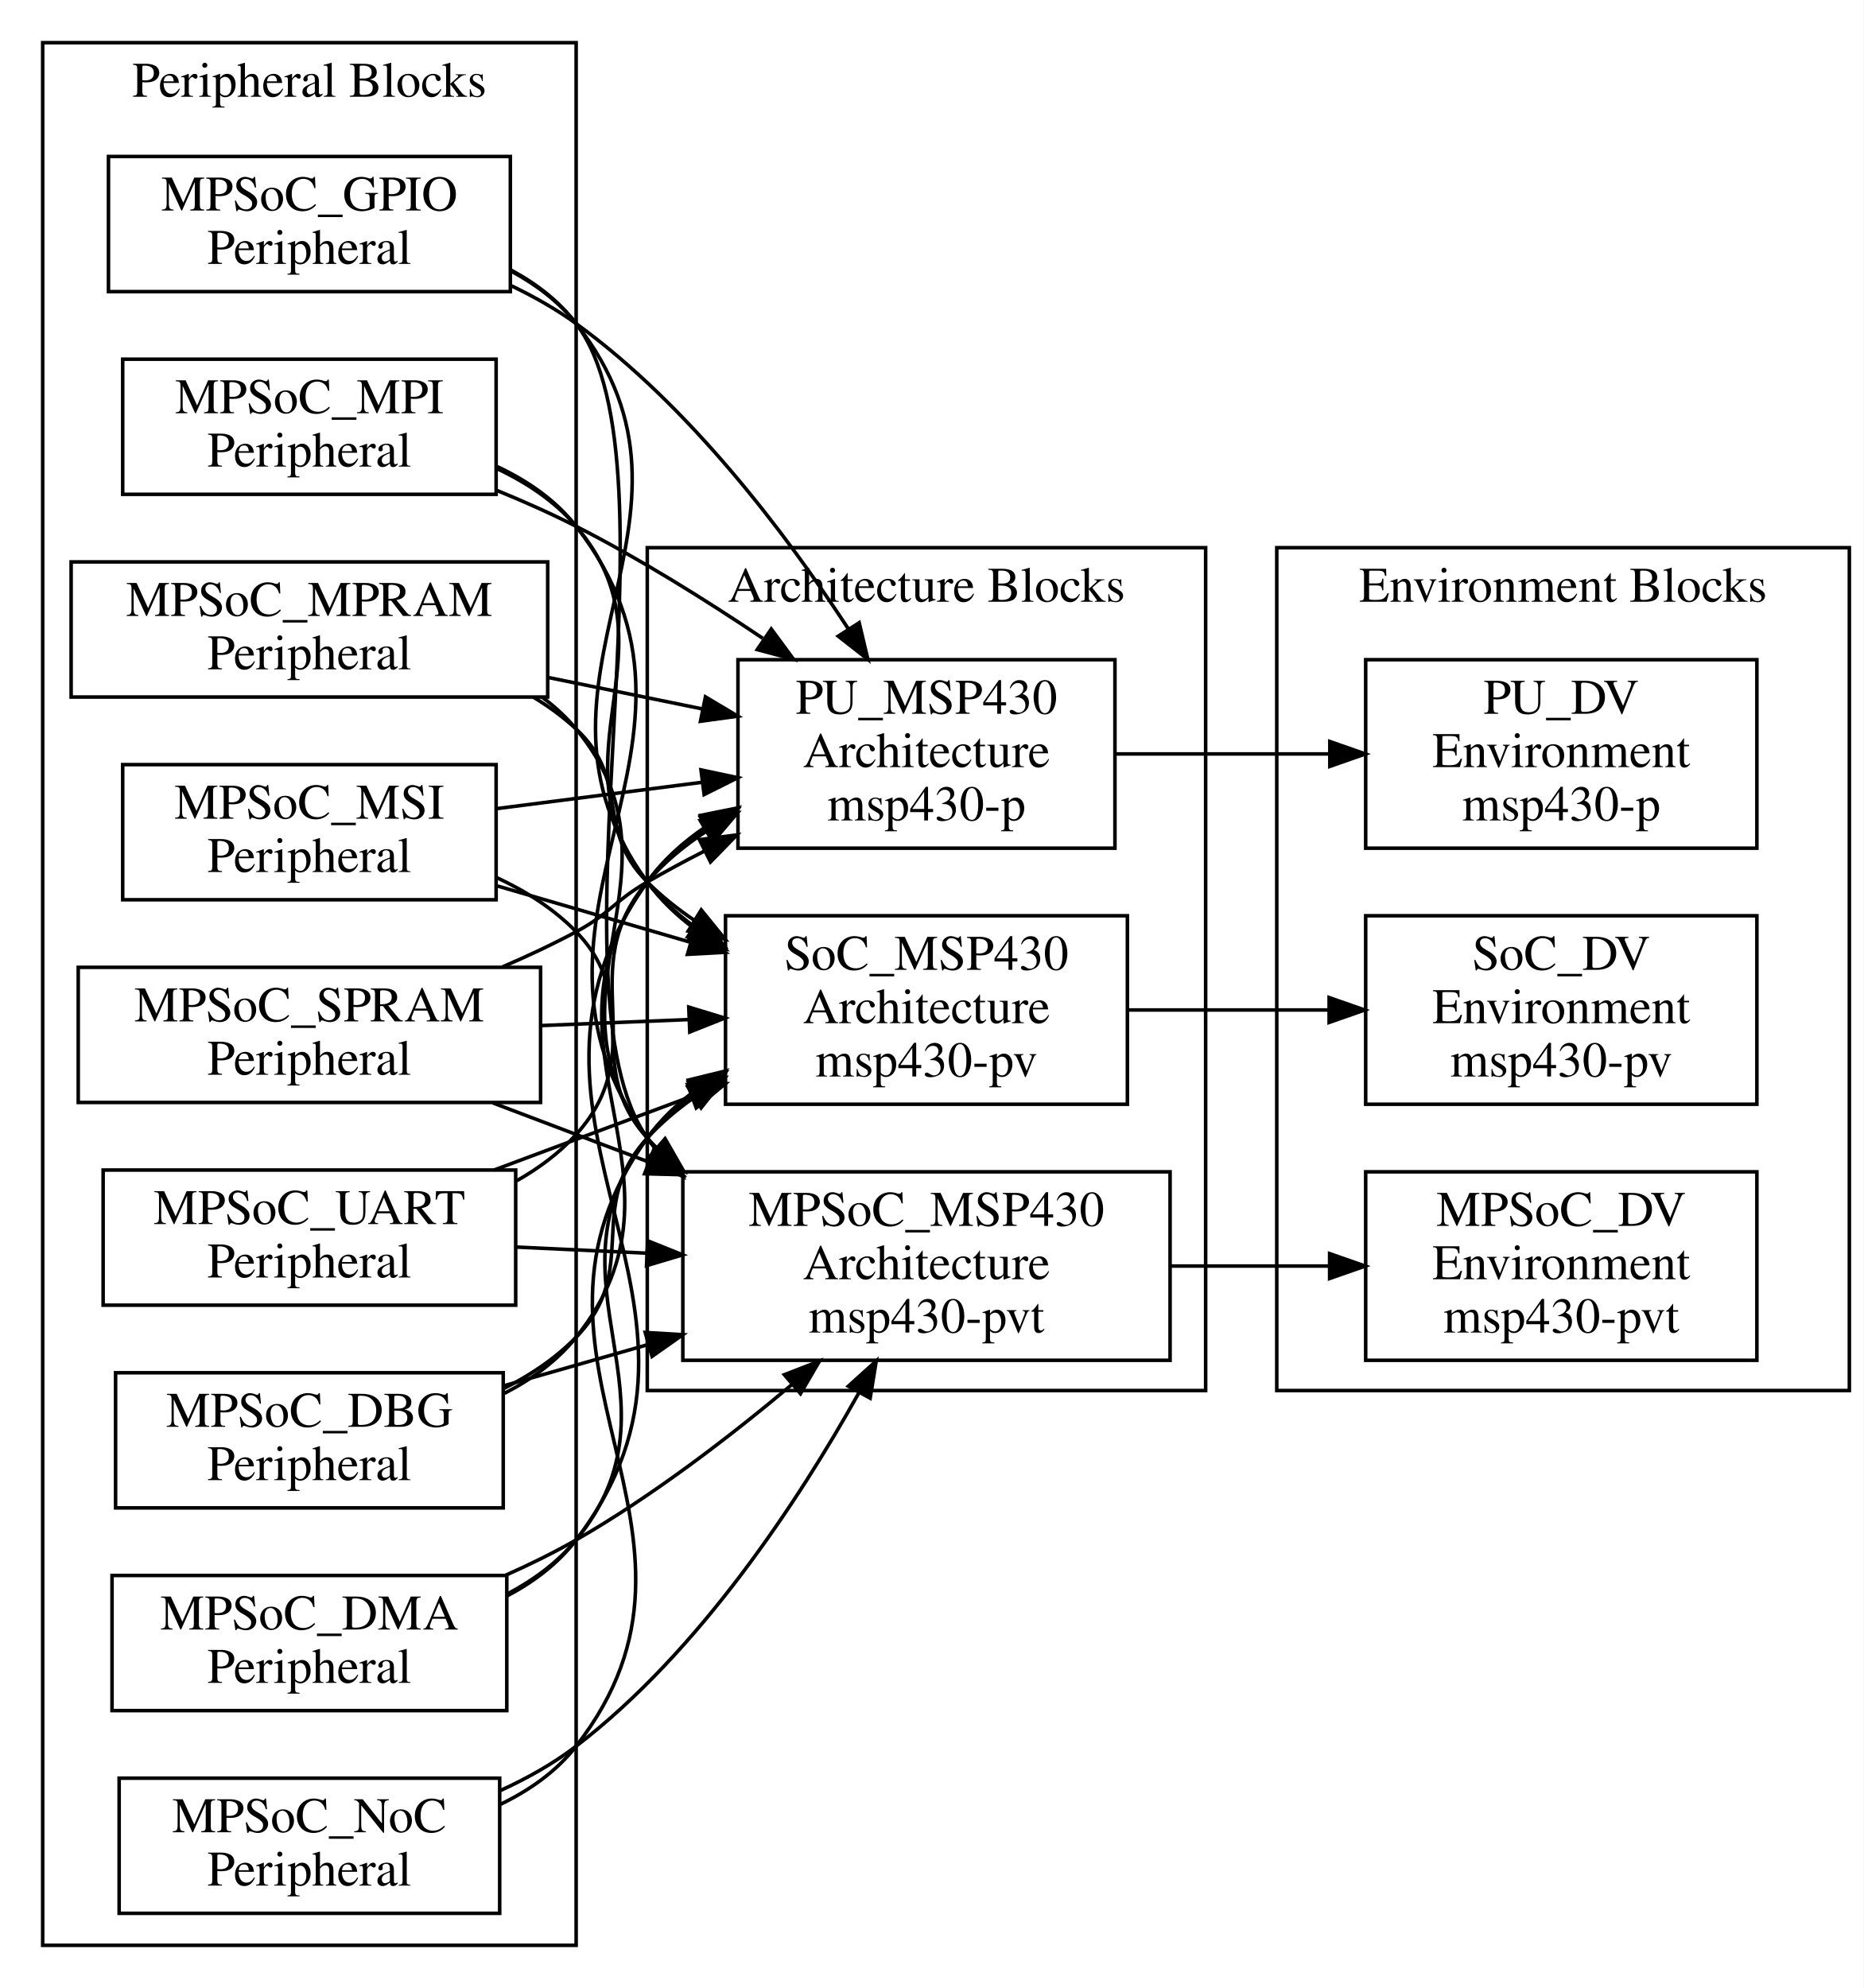
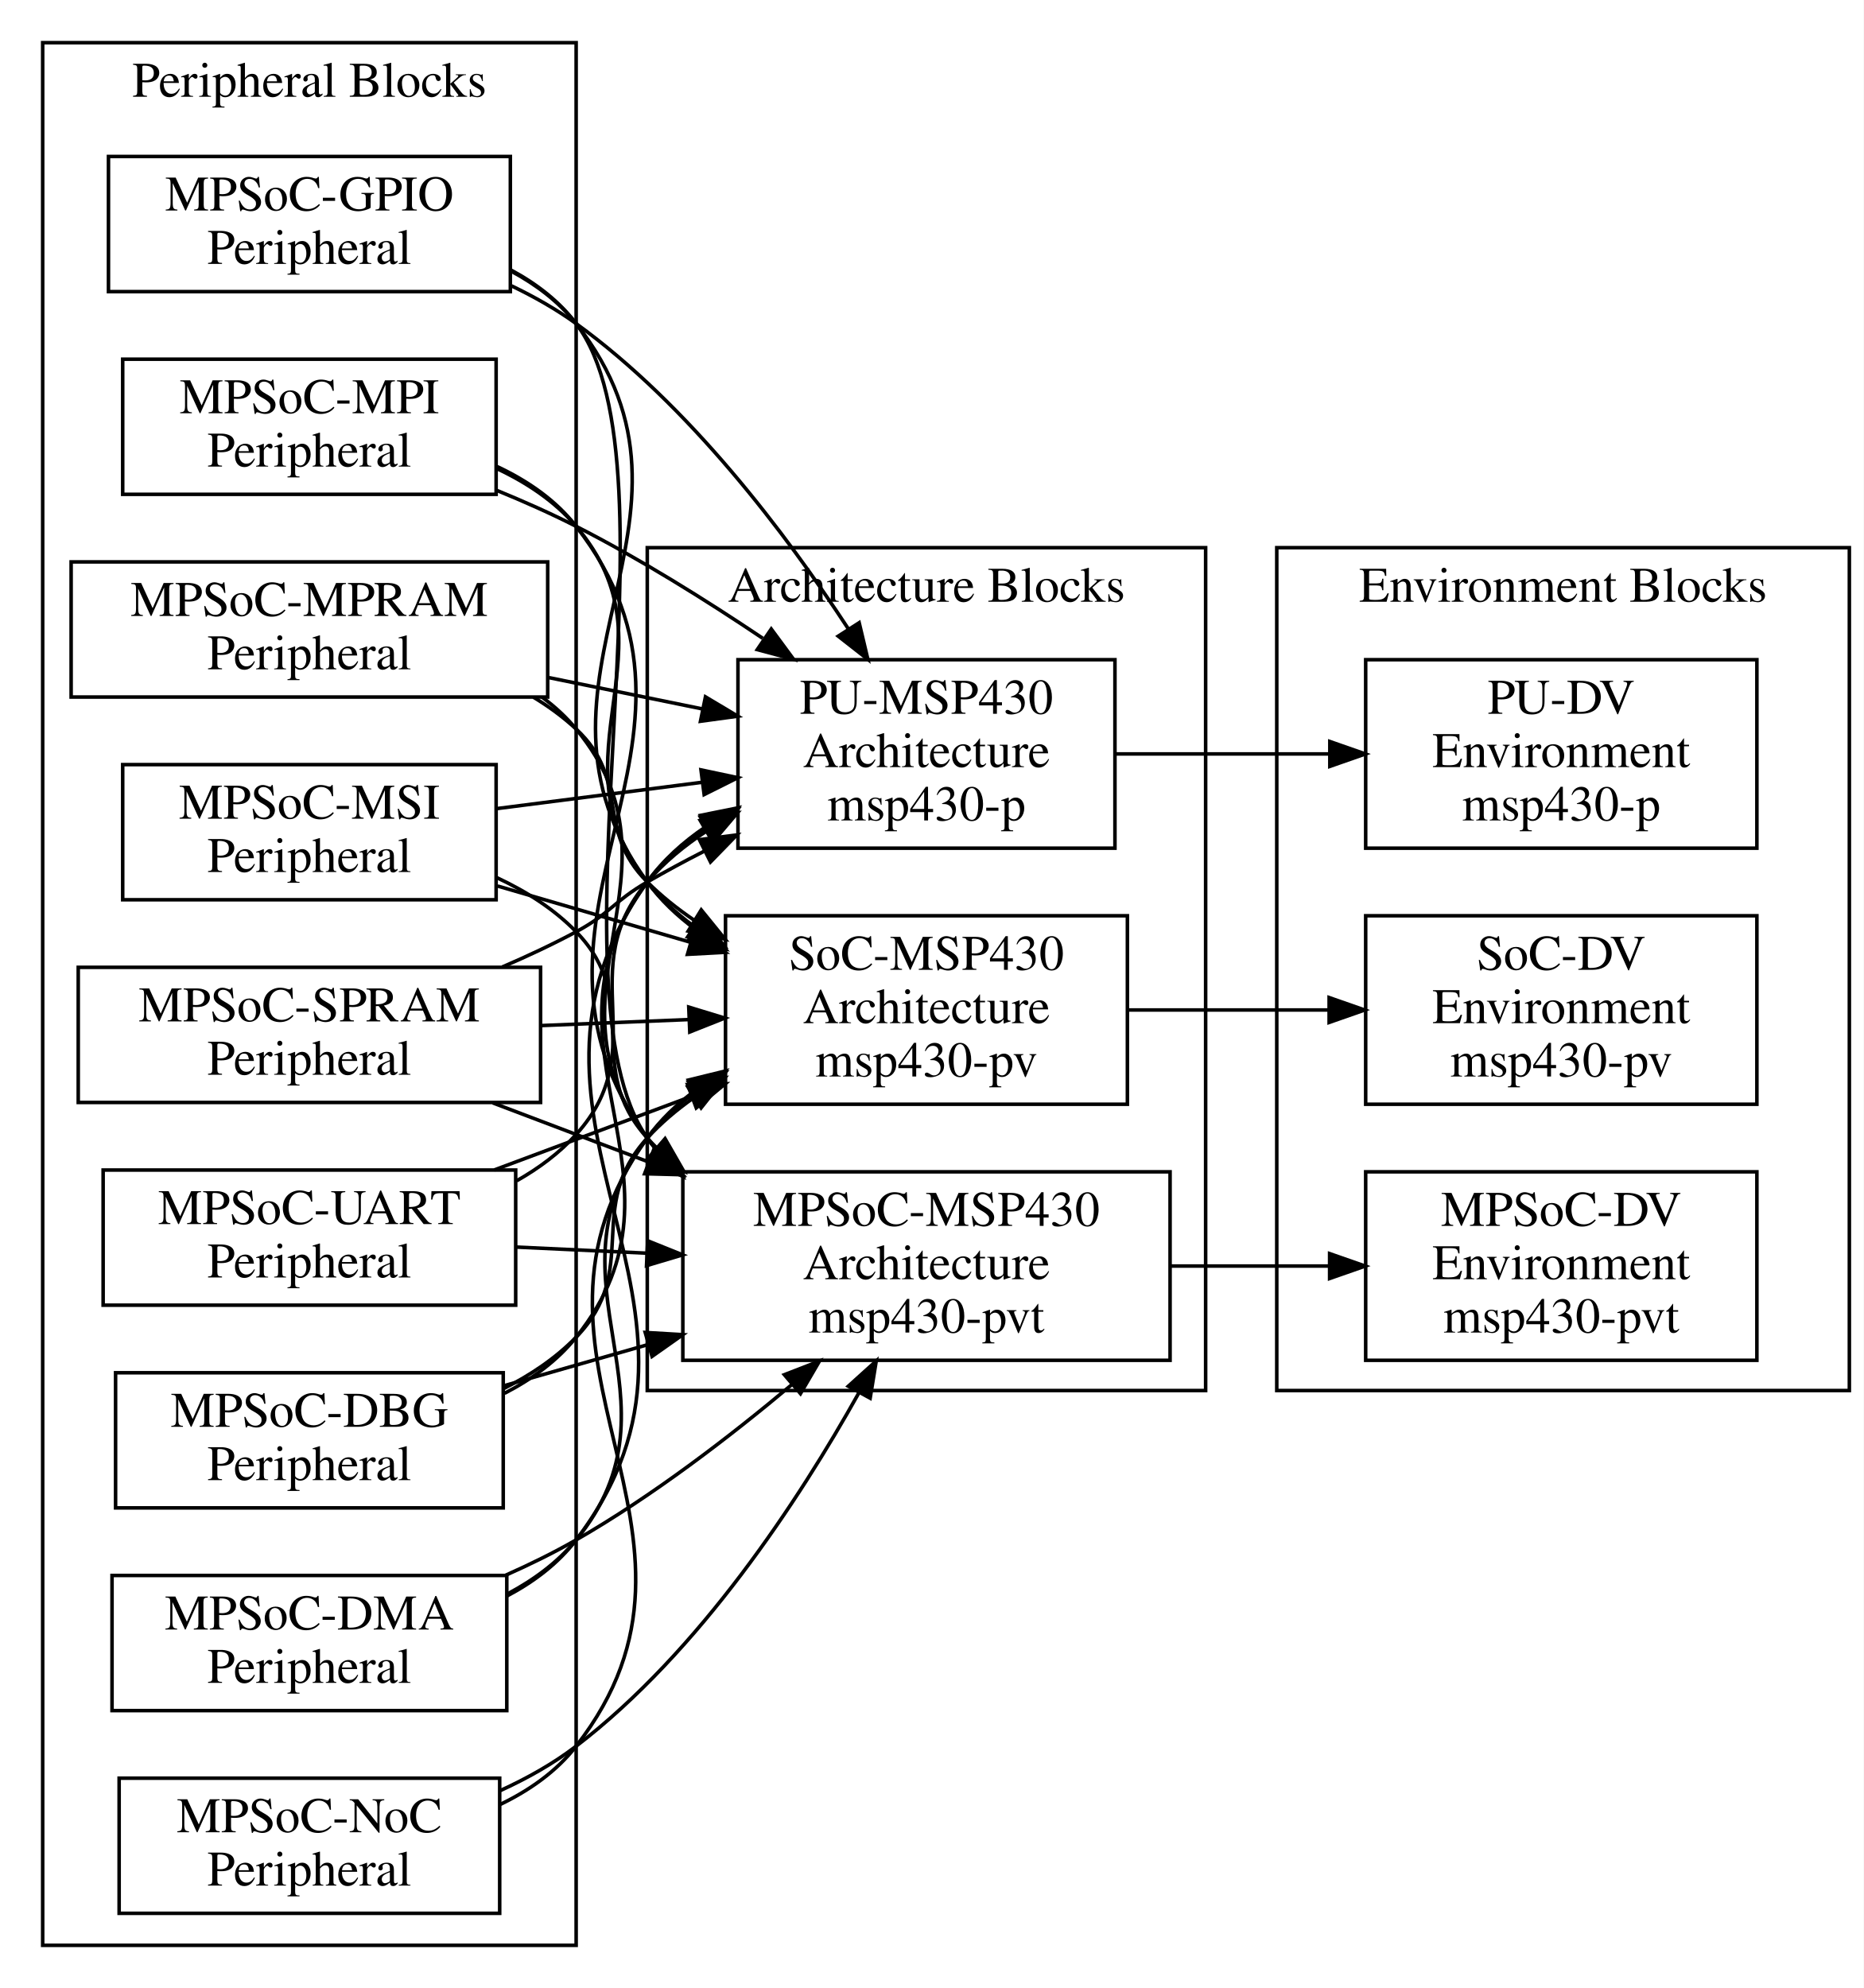
<svg xmlns="http://www.w3.org/2000/svg" width="524pt" height="559pt" viewBox="0.00 0.00 524.00 559.00">
  <g id="graph0" class="graph" transform="scale(1 1) rotate(0) translate(4 555)">
    <polygon fill="white" stroke="transparent" points="-4,4 -4,-555 520,-555 520,4 -4,4" />
    <g id="clust1" class="cluster">
      <polygon fill="none" stroke="black" points="8,-8 8,-543 158,-543 158,-8 8,-8" />
      <text text-anchor="middle" x="83" y="-527.8" font-family="Times,serif" font-size="14.00">Peripheral Blocks</text>
    </g>
    <g id="clust2" class="cluster">
      <polygon fill="none" stroke="black" points="178,-164 178,-401 335,-401 335,-164 178,-164" />
      <text text-anchor="middle" x="256.5" y="-385.8" font-family="Times,serif" font-size="14.00">Architecture Blocks</text>
    </g>
    <g id="clust3" class="cluster">
      <polygon fill="none" stroke="black" points="355,-164 355,-401 516,-401 516,-164 355,-164" />
      <text text-anchor="middle" x="435.5" y="-385.8" font-family="Times,serif" font-size="14.00">Environment Blocks</text>
    </g>
    <g id="node1" class="node">
      <polygon fill="none" stroke="black" points="28.5,-131 28.5,-169 137.5,-169 137.5,-131 28.5,-131" />
-       <text text-anchor="middle" x="83" y="-153.8" font-family="Times,serif" font-size="14.00">MPSoC_DBG</text>
+       <text text-anchor="middle" x="83" y="-153.8" font-family="Times,serif" font-size="14.00">MPSoC-DBG</text>
      <text text-anchor="middle" x="83" y="-138.8" font-family="Times,serif" font-size="14.00">Peripheral</text>
    </g>
    <g id="node10" class="node">
      <polygon fill="none" stroke="black" points="188,-172.5 188,-225.5 325,-225.5 325,-172.5 188,-172.5" />
-       <text text-anchor="middle" x="256.5" y="-210.3" font-family="Times,serif" font-size="14.00">MPSoC_MSP430</text>
+       <text text-anchor="middle" x="256.5" y="-210.3" font-family="Times,serif" font-size="14.00">MPSoC-MSP430</text>
      <text text-anchor="middle" x="256.5" y="-195.3" font-family="Times,serif" font-size="14.00">Architecture</text>
      <text text-anchor="middle" x="256.5" y="-180.3" font-family="Times,serif" font-size="14.00">msp430-pvt</text>
    </g>
    <g id="edge1" class="edge">
      <path fill="none" stroke="black" d="M137.79,-165.37C150.6,-169.03 164.51,-173 178.14,-176.9" />
      <polygon fill="black" stroke="black" points="177.42,-180.33 188,-179.71 179.34,-173.6 177.42,-180.33" />
    </g>
    <g id="node11" class="node">
      <polygon fill="none" stroke="black" points="200,-244.5 200,-297.5 313,-297.5 313,-244.5 200,-244.5" />
-       <text text-anchor="middle" x="256.5" y="-282.3" font-family="Times,serif" font-size="14.00">SoC_MSP430</text>
+       <text text-anchor="middle" x="256.5" y="-282.3" font-family="Times,serif" font-size="14.00">SoC-MSP430</text>
      <text text-anchor="middle" x="256.5" y="-267.3" font-family="Times,serif" font-size="14.00">Architecture</text>
      <text text-anchor="middle" x="256.5" y="-252.3" font-family="Times,serif" font-size="14.00">msp430-pv</text>
    </g>
    <g id="edge10" class="edge">
      <path fill="none" stroke="black" d="M137.57,-164.52C145.11,-168.31 152.24,-173.06 158,-179 176.4,-197.97 160.19,-215.47 178,-235 181.81,-239.18 186.21,-242.91 190.93,-246.24" />
      <polygon fill="black" stroke="black" points="189.4,-249.41 199.72,-251.8 193.14,-243.49 189.4,-249.41" />
    </g>
    <g id="node12" class="node">
      <polygon fill="none" stroke="black" points="203.5,-316.5 203.5,-369.5 309.5,-369.5 309.5,-316.5 203.5,-316.5" />
-       <text text-anchor="middle" x="256.5" y="-354.3" font-family="Times,serif" font-size="14.00">PU_MSP430</text>
+       <text text-anchor="middle" x="256.5" y="-354.3" font-family="Times,serif" font-size="14.00">PU-MSP430</text>
      <text text-anchor="middle" x="256.5" y="-339.3" font-family="Times,serif" font-size="14.00">Architecture</text>
      <text text-anchor="middle" x="256.5" y="-324.3" font-family="Times,serif" font-size="14.00">msp430-p</text>
    </g>
    <g id="edge19" class="edge">
      <path fill="none" stroke="black" d="M137.86,-163.22C145.55,-167.19 152.65,-172.33 158,-179 194.03,-223.91 143.36,-261 178,-307 182.48,-312.95 188.18,-317.95 194.45,-322.14" />
      <polygon fill="black" stroke="black" points="192.91,-325.3 203.3,-327.37 196.47,-319.27 192.91,-325.3" />
    </g>
    <g id="node2" class="node">
      <polygon fill="none" stroke="black" points="27.5,-74 27.5,-112 138.5,-112 138.5,-74 27.5,-74" />
-       <text text-anchor="middle" x="83" y="-96.8" font-family="Times,serif" font-size="14.00">MPSoC_DMA</text>
+       <text text-anchor="middle" x="83" y="-96.8" font-family="Times,serif" font-size="14.00">MPSoC-DMA</text>
      <text text-anchor="middle" x="83" y="-81.8" font-family="Times,serif" font-size="14.00">Peripheral</text>
    </g>
    <g id="edge2" class="edge">
      <path fill="none" stroke="black" d="M138.23,-112.09C145.03,-115.11 151.78,-118.43 158,-122 179.41,-134.29 201.17,-150.98 218.68,-165.69" />
      <polygon fill="black" stroke="black" points="216.54,-168.45 226.42,-172.28 221.08,-163.13 216.54,-168.45" />
    </g>
    <g id="edge11" class="edge">
      <path fill="none" stroke="black" d="M138.86,-106.9C146.13,-110.77 152.84,-115.7 158,-122 190.32,-161.46 146.91,-194.57 178,-235 181.71,-239.82 186.22,-244.02 191.17,-247.68" />
      <polygon fill="black" stroke="black" points="189.58,-250.82 199.88,-253.33 193.39,-244.95 189.58,-250.82" />
    </g>
    <g id="edge20" class="edge">
      <path fill="none" stroke="black" d="M138.5,-106.2C146.01,-110.16 152.89,-115.31 158,-122 208.21,-187.71 129.83,-239.78 178,-307 182.4,-313.13 188.11,-318.25 194.43,-322.52" />
      <polygon fill="black" stroke="black" points="192.99,-325.73 203.38,-327.82 196.56,-319.71 192.99,-325.73" />
    </g>
    <g id="node3" class="node">
      <polygon fill="none" stroke="black" points="26.5,-473 26.5,-511 139.5,-511 139.5,-473 26.5,-473" />
-       <text text-anchor="middle" x="83" y="-495.8" font-family="Times,serif" font-size="14.00">MPSoC_GPIO</text>
+       <text text-anchor="middle" x="83" y="-495.8" font-family="Times,serif" font-size="14.00">MPSoC-GPIO</text>
      <text text-anchor="middle" x="83" y="-480.8" font-family="Times,serif" font-size="14.00">Peripheral</text>
    </g>
    <g id="edge3" class="edge">
      <path fill="none" stroke="black" d="M139.69,-479.06C146.76,-475.26 153.19,-470.35 158,-464 188.84,-423.28 148.67,-276.83 178,-235 178.88,-233.75 179.81,-232.54 180.79,-231.37" />
      <polygon fill="black" stroke="black" points="183.33,-233.78 187.93,-224.23 178.38,-228.83 183.33,-233.78" />
    </g>
    <g id="edge12" class="edge">
      <path fill="none" stroke="black" d="M139.84,-478.69C146.79,-474.95 153.15,-470.15 158,-464 201.56,-408.77 136.48,-363.78 178,-307 181.74,-301.89 186.38,-297.49 191.52,-293.69" />
      <polygon fill="black" stroke="black" points="193.47,-296.6 199.96,-288.22 189.66,-290.72 193.47,-296.6" />
    </g>
    <g id="edge21" class="edge">
      <path fill="none" stroke="black" d="M139.83,-474.62C146.23,-471.55 152.44,-468.03 158,-464 189.79,-440.96 216.95,-405 234.47,-378.27" />
      <polygon fill="black" stroke="black" points="237.58,-379.9 240.03,-369.59 231.69,-376.12 237.58,-379.9" />
    </g>
    <g id="node4" class="node">
      <polygon fill="none" stroke="black" points="30.5,-416 30.5,-454 135.5,-454 135.5,-416 30.5,-416" />
-       <text text-anchor="middle" x="83" y="-438.8" font-family="Times,serif" font-size="14.00">MPSoC_MPI</text>
+       <text text-anchor="middle" x="83" y="-438.8" font-family="Times,serif" font-size="14.00">MPSoC-MPI</text>
      <text text-anchor="middle" x="83" y="-423.8" font-family="Times,serif" font-size="14.00">Peripheral</text>
    </g>
    <g id="edge4" class="edge">
      <path fill="none" stroke="black" d="M135.82,-423.79C144.34,-419.79 152.26,-414.37 158,-407 205.33,-346.32 132.92,-297.37 178,-235 178.78,-233.92 179.61,-232.87 180.46,-231.85" />
      <polygon fill="black" stroke="black" points="183.11,-234.16 187.72,-224.62 178.17,-229.2 183.11,-234.16" />
    </g>
    <g id="edge13" class="edge">
      <path fill="none" stroke="black" d="M135.72,-423.23C144.14,-419.28 152.05,-414.02 158,-407 187.31,-372.43 149.97,-342.62 178,-307 181.7,-302.29 186.16,-298.18 191.05,-294.58" />
      <polygon fill="black" stroke="black" points="193.15,-297.39 199.63,-289.01 189.33,-291.52 193.15,-297.39" />
    </g>
    <g id="edge22" class="edge">
      <path fill="none" stroke="black" d="M135.59,-417.15C143.22,-414.03 150.9,-410.62 158,-407 175.81,-397.92 194.38,-386.33 210.48,-375.51" />
      <polygon fill="black" stroke="black" points="212.86,-378.13 219.15,-369.6 208.92,-372.34 212.86,-378.13" />
    </g>
    <g id="node5" class="node">
      <polygon fill="none" stroke="black" points="16,-359 16,-397 150,-397 150,-359 16,-359" />
-       <text text-anchor="middle" x="83" y="-381.8" font-family="Times,serif" font-size="14.00">MPSoC_MPRAM</text>
+       <text text-anchor="middle" x="83" y="-381.8" font-family="Times,serif" font-size="14.00">MPSoC-MPRAM</text>
      <text text-anchor="middle" x="83" y="-366.8" font-family="Times,serif" font-size="14.00">Peripheral</text>
    </g>
    <g id="edge5" class="edge">
      <path fill="none" stroke="black" d="M148.39,-358.99C151.94,-356.37 155.2,-353.39 158,-350 191.05,-310.01 146.44,-276.17 178,-235 178.81,-233.94 179.66,-232.91 180.55,-231.91" />
      <polygon fill="black" stroke="black" points="183.17,-234.25 187.96,-224.8 178.32,-229.19 183.17,-234.25" />
    </g>
    <g id="edge14" class="edge">
      <path fill="none" stroke="black" d="M145.99,-358.96C150.31,-356.34 154.38,-353.37 158,-350 173.44,-335.65 163.09,-321.9 178,-307 181.93,-303.07 186.38,-299.51 191.1,-296.31" />
      <polygon fill="black" stroke="black" points="193.17,-299.15 199.85,-290.93 189.5,-293.19 193.17,-299.15" />
    </g>
    <g id="edge23" class="edge">
      <path fill="none" stroke="black" d="M150.31,-364.47C164.49,-361.57 179.42,-358.53 193.44,-355.67" />
      <polygon fill="black" stroke="black" points="194.36,-359.05 203.46,-353.62 192.96,-352.19 194.36,-359.05" />
    </g>
    <g id="node6" class="node">
      <polygon fill="none" stroke="black" points="30.5,-302 30.5,-340 135.5,-340 135.5,-302 30.5,-302" />
-       <text text-anchor="middle" x="83" y="-324.8" font-family="Times,serif" font-size="14.00">MPSoC_MSI</text>
+       <text text-anchor="middle" x="83" y="-324.8" font-family="Times,serif" font-size="14.00">MPSoC-MSI</text>
      <text text-anchor="middle" x="83" y="-309.8" font-family="Times,serif" font-size="14.00">Peripheral</text>
    </g>
    <g id="edge6" class="edge">
      <path fill="none" stroke="black" d="M135.73,-308.2C143.95,-304.36 151.78,-299.41 158,-293 176.99,-273.44 159.74,-255.25 178,-235 178.87,-234.04 179.76,-233.1 180.69,-232.19" />
      <polygon fill="black" stroke="black" points="183,-234.82 188.27,-225.63 178.42,-229.52 183,-234.82" />
    </g>
    <g id="edge15" class="edge">
      <path fill="none" stroke="black" d="M135.92,-305.86C152.97,-300.89 172.15,-295.3 190.07,-290.07" />
      <polygon fill="black" stroke="black" points="191.26,-293.38 199.88,-287.22 189.3,-286.65 191.26,-293.38" />
    </g>
    <g id="edge24" class="edge">
      <path fill="none" stroke="black" d="M135.92,-327.66C154.06,-329.99 174.59,-332.62 193.47,-335.04" />
      <polygon fill="black" stroke="black" points="193.1,-338.52 203.46,-336.32 193.99,-331.58 193.1,-338.52" />
    </g>
    <g id="node7" class="node">
      <polygon fill="none" stroke="black" points="29.5,-17 29.5,-55 136.5,-55 136.5,-17 29.5,-17" />
-       <text text-anchor="middle" x="83" y="-39.8" font-family="Times,serif" font-size="14.00">MPSoC_NoC</text>
+       <text text-anchor="middle" x="83" y="-39.8" font-family="Times,serif" font-size="14.00">MPSoC-NoC</text>
      <text text-anchor="middle" x="83" y="-24.8" font-family="Times,serif" font-size="14.00">Peripheral</text>
    </g>
    <g id="edge7" class="edge">
      <path fill="none" stroke="black" d="M136.59,-51.47C144.17,-54.93 151.57,-59.07 158,-64 192.84,-90.68 220.65,-133.19 237.51,-163.37" />
      <polygon fill="black" stroke="black" points="234.52,-165.21 242.38,-172.31 240.67,-161.85 234.52,-165.21" />
    </g>
    <g id="edge16" class="edge">
      <path fill="none" stroke="black" d="M136.56,-47.57C144.8,-51.53 152.42,-56.85 158,-64 205.08,-124.32 133.16,-173 178,-235 181.71,-240.13 186.33,-244.55 191.47,-248.35" />
      <polygon fill="black" stroke="black" points="189.6,-251.31 199.89,-253.83 193.42,-245.44 189.6,-251.31" />
    </g>
    <g id="node8" class="node">
      <polygon fill="none" stroke="black" points="18,-245 18,-283 148,-283 148,-245 18,-245" />
-       <text text-anchor="middle" x="83" y="-267.8" font-family="Times,serif" font-size="14.00">MPSoC_SPRAM</text>
+       <text text-anchor="middle" x="83" y="-267.8" font-family="Times,serif" font-size="14.00">MPSoC-SPRAM</text>
      <text text-anchor="middle" x="83" y="-252.8" font-family="Times,serif" font-size="14.00">Peripheral</text>
    </g>
    <g id="edge8" class="edge">
      <path fill="none" stroke="black" d="M134.56,-244.88C142.41,-241.91 150.42,-238.87 158,-236 164.63,-233.49 171.52,-230.87 178.43,-228.25" />
      <polygon fill="black" stroke="black" points="179.73,-231.5 187.84,-224.68 177.25,-224.96 179.73,-231.5" />
    </g>
    <g id="edge17" class="edge">
      <path fill="none" stroke="black" d="M148.35,-266.63C161.83,-267.18 176.07,-267.76 189.6,-268.31" />
      <polygon fill="black" stroke="black" points="189.66,-271.82 199.79,-268.73 189.95,-264.82 189.66,-271.82" />
    </g>
    <g id="edge25" class="edge">
      <path fill="none" stroke="black" d="M137.24,-283.1C144.34,-286.15 151.43,-289.48 158,-293 167.56,-298.13 168.6,-301.58 178,-307 183.11,-309.94 188.49,-312.84 193.95,-315.63" />
      <polygon fill="black" stroke="black" points="192.65,-318.9 203.17,-320.22 195.78,-312.63 192.65,-318.9" />
    </g>
    <g id="node9" class="node">
      <polygon fill="none" stroke="black" points="25,-188 25,-226 141,-226 141,-188 25,-188" />
-       <text text-anchor="middle" x="83" y="-210.8" font-family="Times,serif" font-size="14.00">MPSoC_UART</text>
+       <text text-anchor="middle" x="83" y="-210.8" font-family="Times,serif" font-size="14.00">MPSoC-UART</text>
      <text text-anchor="middle" x="83" y="-195.8" font-family="Times,serif" font-size="14.00">Peripheral</text>
    </g>
    <g id="edge9" class="edge">
      <path fill="none" stroke="black" d="M141.11,-204.34C152.83,-203.79 165.36,-203.2 177.67,-202.63" />
      <polygon fill="black" stroke="black" points="178.11,-206.11 187.94,-202.15 177.79,-199.12 178.11,-206.11" />
    </g>
    <g id="edge18" class="edge">
      <path fill="none" stroke="black" d="M134.99,-226.03C152.4,-232.52 172.1,-239.88 190.46,-246.73" />
      <polygon fill="black" stroke="black" points="189.32,-250.04 199.92,-250.26 191.77,-243.48 189.32,-250.04" />
    </g>
    <g id="edge26" class="edge">
      <path fill="none" stroke="black" d="M141.27,-222.97C147.5,-226.5 153.28,-230.78 158,-236 180.01,-260.3 156.75,-282.04 178,-307 182.69,-312.51 188.42,-317.23 194.6,-321.26" />
      <polygon fill="black" stroke="black" points="192.88,-324.31 203.27,-326.34 196.41,-318.27 192.88,-324.31" />
    </g>
    <g id="node13" class="node">
      <polygon fill="none" stroke="black" points="380,-172.5 380,-225.5 490,-225.5 490,-172.5 380,-172.5" />
-       <text text-anchor="middle" x="435" y="-210.3" font-family="Times,serif" font-size="14.00">MPSoC_DV</text>
+       <text text-anchor="middle" x="435" y="-210.3" font-family="Times,serif" font-size="14.00">MPSoC-DV</text>
      <text text-anchor="middle" x="435" y="-195.3" font-family="Times,serif" font-size="14.00">Environment</text>
      <text text-anchor="middle" x="435" y="-180.3" font-family="Times,serif" font-size="14.00">msp430-pvt</text>
    </g>
    <g id="edge29" class="edge">
      <path fill="none" stroke="black" d="M325.23,-199C339.79,-199 355.12,-199 369.54,-199" />
      <polygon fill="black" stroke="black" points="369.86,-202.5 379.86,-199 369.86,-195.5 369.86,-202.5" />
    </g>
    <g id="node14" class="node">
      <polygon fill="none" stroke="black" points="380,-244.5 380,-297.5 490,-297.5 490,-244.5 380,-244.5" />
-       <text text-anchor="middle" x="435" y="-282.3" font-family="Times,serif" font-size="14.00">SoC_DV</text>
+       <text text-anchor="middle" x="435" y="-282.3" font-family="Times,serif" font-size="14.00">SoC-DV</text>
      <text text-anchor="middle" x="435" y="-267.3" font-family="Times,serif" font-size="14.00">Environment</text>
      <text text-anchor="middle" x="435" y="-252.3" font-family="Times,serif" font-size="14.00">msp430-pv</text>
    </g>
    <g id="edge28" class="edge">
      <path fill="none" stroke="black" d="M313.35,-271C331.24,-271 351.2,-271 369.65,-271" />
      <polygon fill="black" stroke="black" points="369.72,-274.5 379.72,-271 369.72,-267.5 369.72,-274.5" />
    </g>
    <g id="node15" class="node">
      <polygon fill="none" stroke="black" points="380,-316.5 380,-369.5 490,-369.5 490,-316.5 380,-316.5" />
-       <text text-anchor="middle" x="435" y="-354.3" font-family="Times,serif" font-size="14.00">PU_DV</text>
+       <text text-anchor="middle" x="435" y="-354.3" font-family="Times,serif" font-size="14.00">PU-DV</text>
      <text text-anchor="middle" x="435" y="-339.3" font-family="Times,serif" font-size="14.00">Environment</text>
      <text text-anchor="middle" x="435" y="-324.3" font-family="Times,serif" font-size="14.00">msp430-p</text>
    </g>
    <g id="edge27" class="edge">
      <path fill="none" stroke="black" d="M309.5,-343C328.38,-343 349.93,-343 369.74,-343" />
      <polygon fill="black" stroke="black" points="369.92,-346.5 379.92,-343 369.92,-339.5 369.92,-346.5" />
    </g>
  </g>
</svg>
